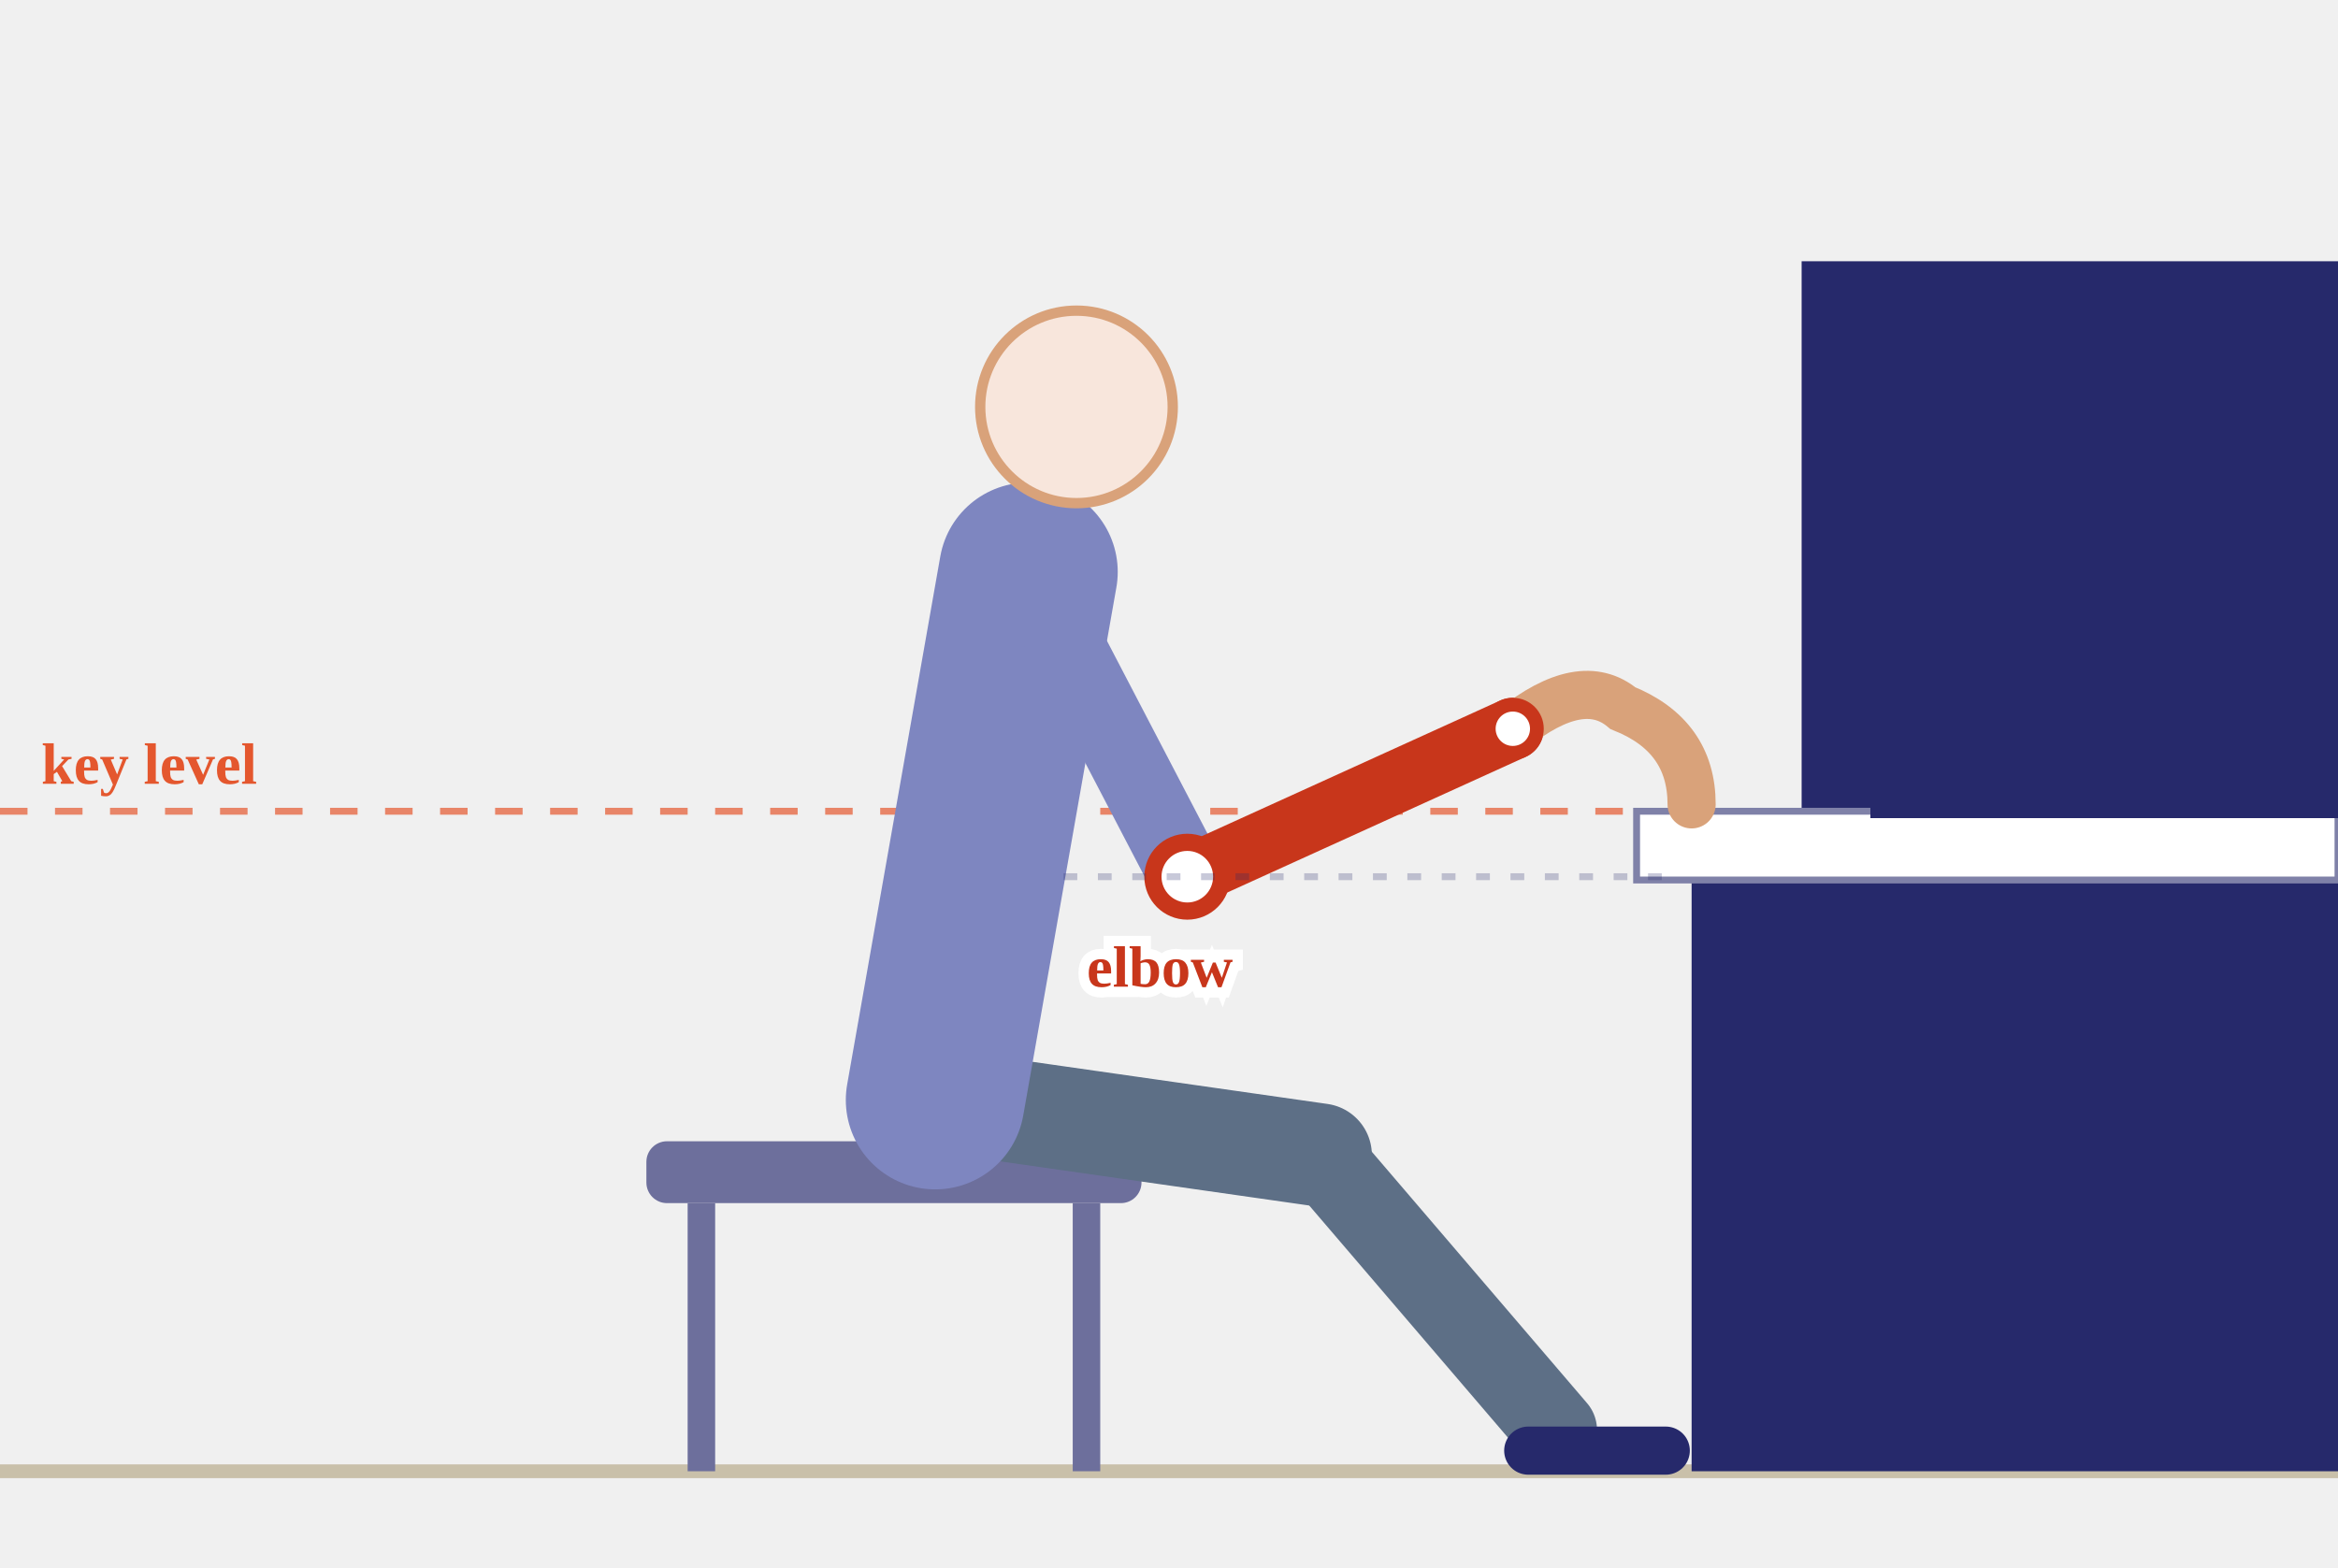
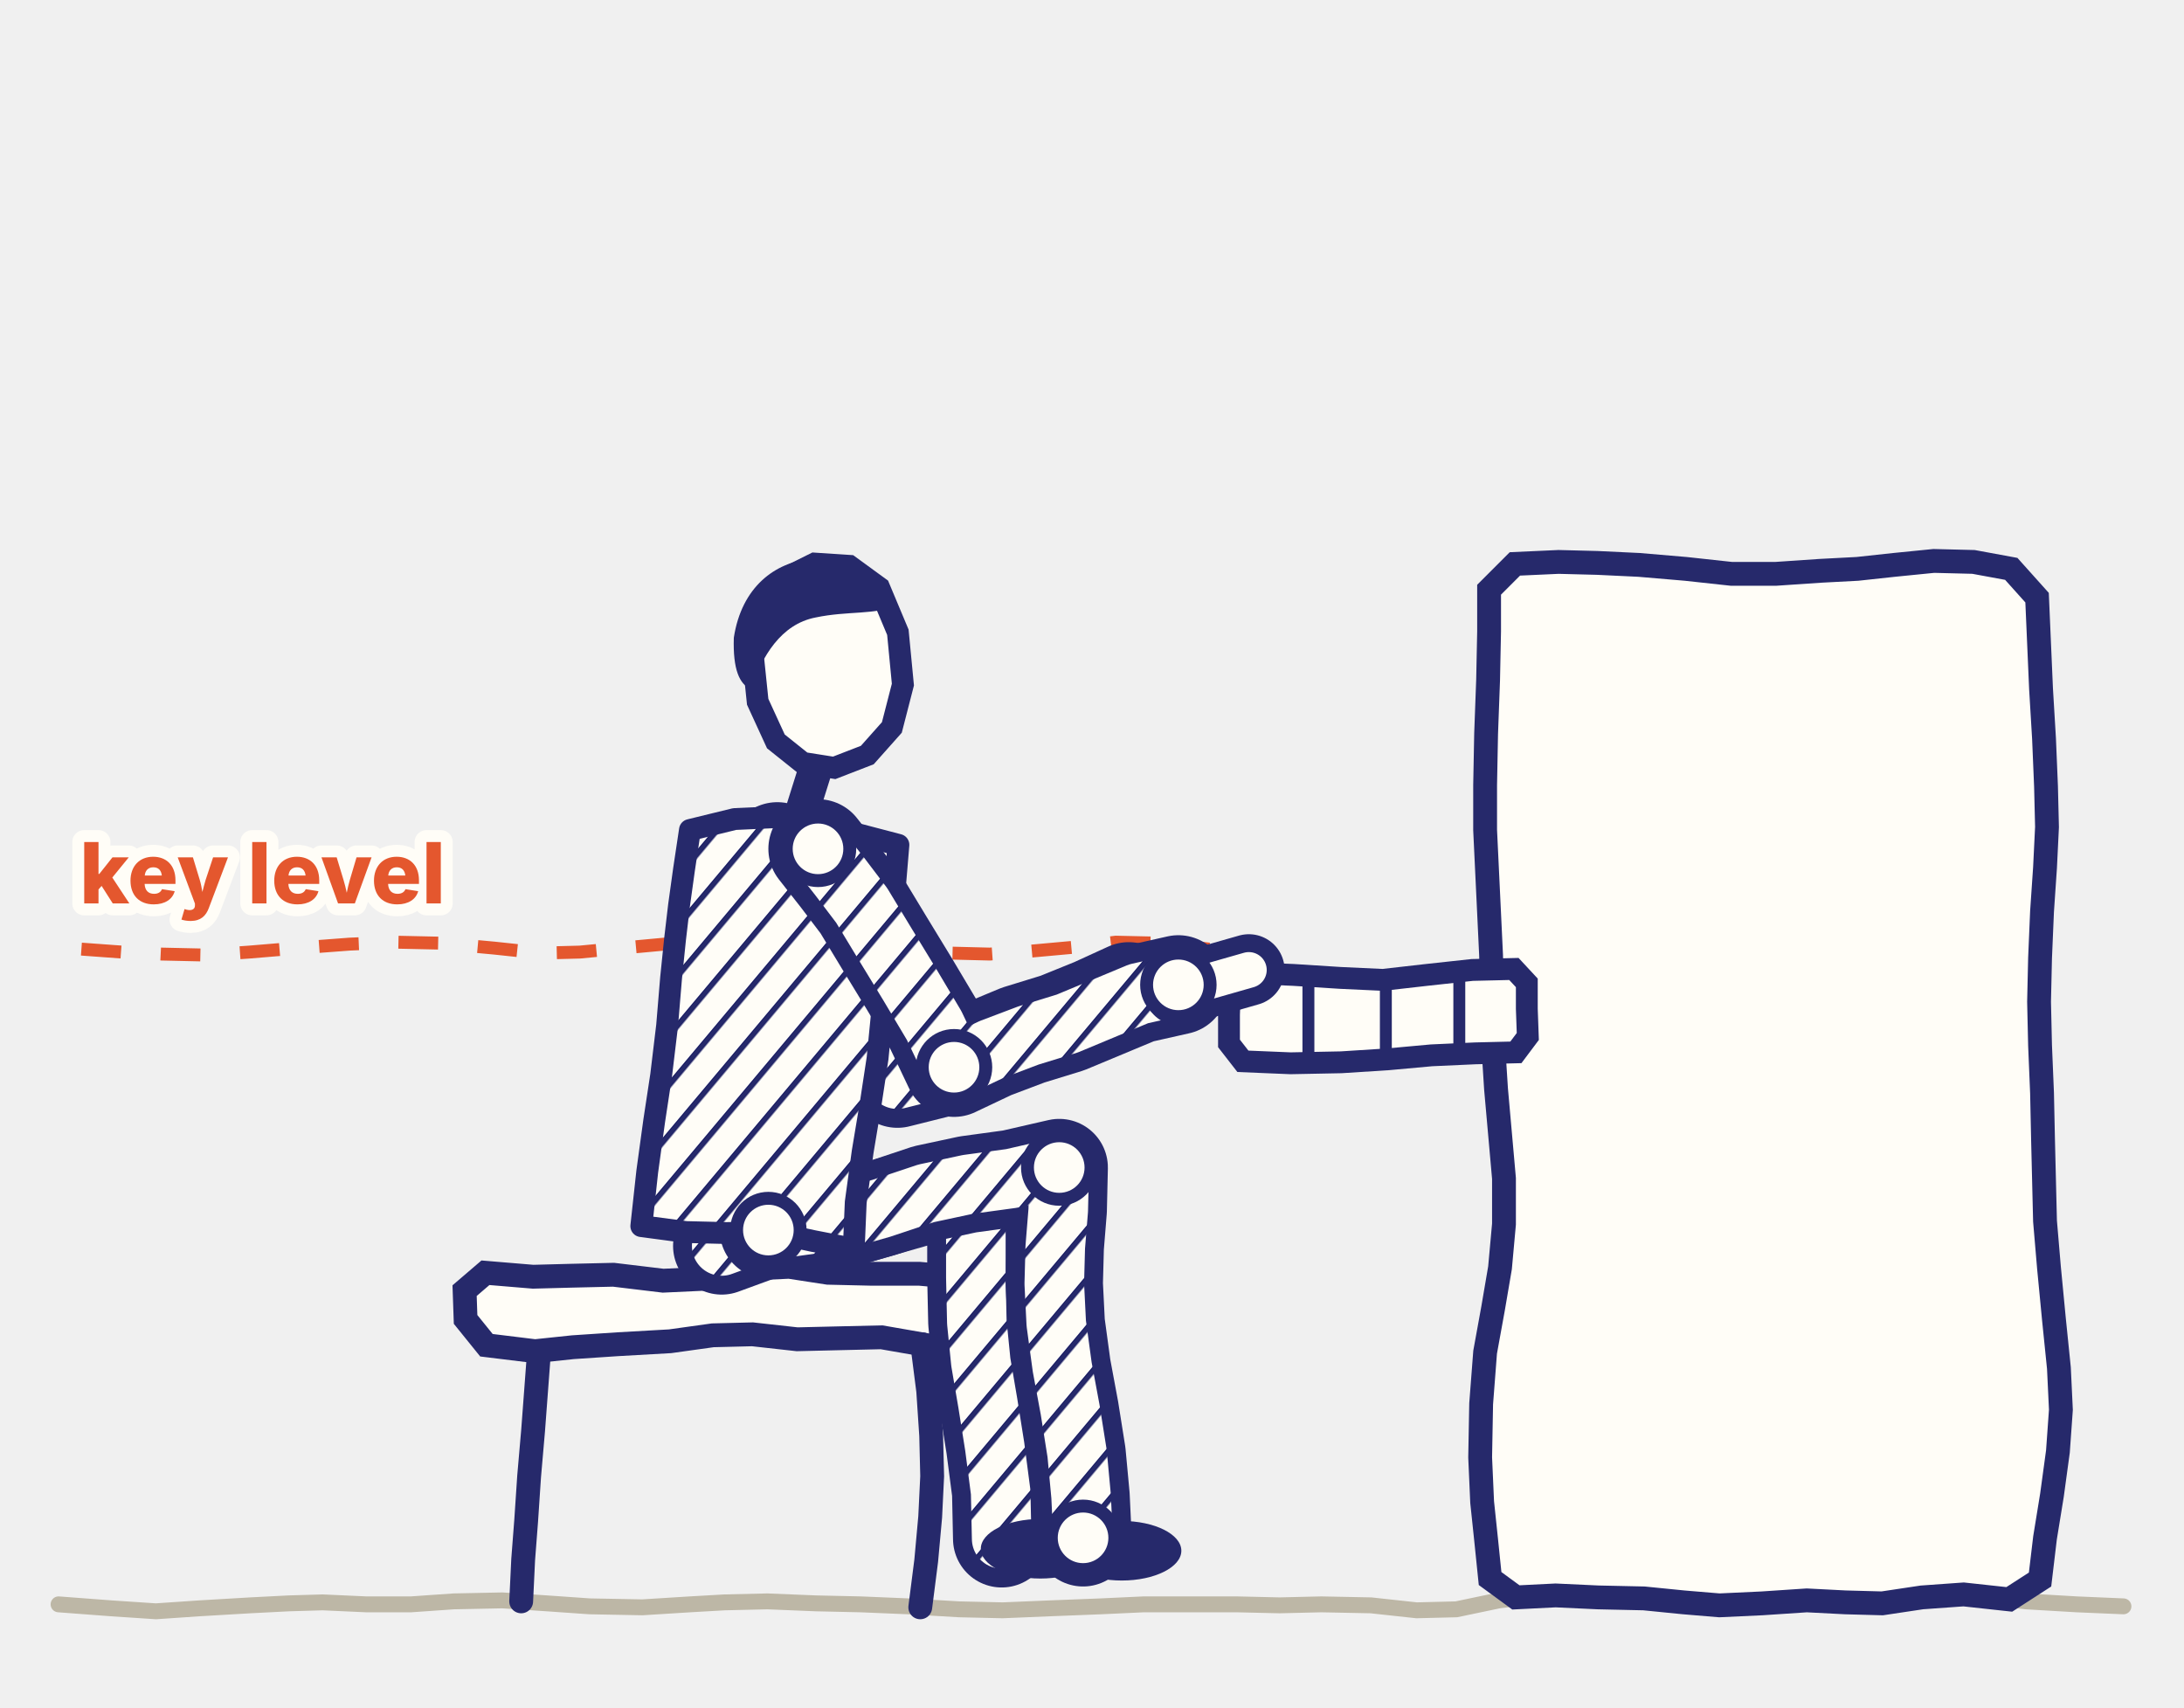
- <svg viewBox="0 0 340 228" style="width: 100%; max-width: 460px; display: block; margin: 0px auto;">
-   <line x1="0" x2="340" y1="214" y2="214" stroke="#c9c0aa" stroke-width="2" />
-   <line x1="0" x2="238" y1="118" y2="118" stroke="#e4572e" stroke-dasharray="4 4" stroke-opacity="0.7" />
-   <text x="6" y="114" font-size="8.5" font-weight="800" fill="#e4572e">key level</text>
-   <rect x="94" y="166" width="72" height="9" rx="3" fill="#6d6f9c" />
-   <line x1="102" x2="102" y1="175" y2="214" stroke="#6d6f9c" stroke-width="4" />
-   <line x1="158" x2="158" y1="175" y2="214" stroke="#6d6f9c" stroke-width="4" />
-   <line x1="136" y1="160" x2="192" y2="168" stroke="#5d6f86" stroke-width="15" stroke-linecap="round" />
-   <line x1="192" y1="168" x2="226.242" y2="208" stroke="#5d6f86" stroke-width="12" stroke-linecap="round" />
-   <line x1="222.242" y1="211" x2="242.242" y2="211" stroke="#26296b" stroke-width="7" stroke-linecap="round" />
-   <rect x="262" y="38" width="78" height="80" fill="#26296b" />
-   <rect x="246" y="128" width="94" height="86" fill="#26296b" />
-   <rect x="238" y="118" width="102" height="10" fill="#fff" stroke="#7f81a8" />
-   <rect x="272" y="115" width="68" height="4" fill="#26296b" />
-   <line x1="136" y1="160" x2="149.545" y2="83.185" stroke="#7e86c0" stroke-width="26" stroke-linecap="round" />
-   <circle cx="156.545" cy="59.185" r="14" fill="#f8e6dc" stroke="#d9a27a" stroke-width="1.5" />
-   <line x1="149.545" y1="83.185" x2="172.662" y2="127.52" stroke="#7e86c0" stroke-width="11" stroke-linecap="round" />
-   <line x1="172.662" y1="127.52" x2="220" y2="106" stroke="#c8361b" stroke-width="9" stroke-linecap="round" />
-   <path d="M220,106 Q230,98 236,103 Q246,107 246,117" fill="none" stroke="#d9a27a" stroke-width="7" stroke-linecap="round" />
-   <circle cx="172.662" cy="127.52" r="5" fill="#fff" stroke="#c8361b" stroke-width="2.5" />
-   <circle cx="220" cy="106" r="3.5" fill="#fff" stroke="#c8361b" stroke-width="2" />
-   <line x1="154.662" x2="242.662" y1="127.52" y2="127.52" stroke="#26296b" stroke-opacity="0.25" stroke-dasharray="2 3" />
-   <text x="168.662" y="143.52" font-size="8.5" font-weight="900" text-anchor="middle" stroke="#fff" stroke-width="3" paint-order="stroke" fill="#c8361b">elbow</text>
+ <svg xmlns="http://www.w3.org/2000/svg" viewBox="0 0 220 172" width="440" height="344">
+   <defs>
+     <pattern id="hpqsitlow20" width="3.2" height="3.2" patternUnits="userSpaceOnUse" patternTransform="rotate(40)">
+       <rect width="3.2" height="3.2" fill="#fffdf7" />
+       <line x1="0" y1="0" x2="0" y2="3.2" stroke="#26296b" stroke-width="1.15" />
+     </pattern>
+   </defs>
+   <path d="M5.9 161.6l5.3.4 4.5.3 4.4-.3 5.1-.3 3.9-.2 3.4-.1 4.4.2 4.5 0 4.3-.3 4.9-.1 4.5.3 4.3.3 5.3.1 4.8-.3 3.5-.2 4.3-.1 4.9.2 4.5.1 4.8.2 5.1.3 4.4.1 4.8-.2 5.1-.2 4.3-.2 4.4 0 5 0 4.3.1 4.2-.1 5 .1 4.6.5 4-.1 4.3-.9 4.3-.5 4.3.1 4.9.2 4.5.3 3.8.4 4.5-.2 4.8-.3 4.1.2 4 0 4.3-.7 4.6 0 5 .6 5.1.3 4.7.2" stroke="#bdb7a6" stroke-width="1.6" stroke-linecap="round" fill="none" />
+   <text stroke="#fffdf7" stroke-width="2.4" stroke-linejoin="round" paint-order="stroke" x="8" y="91" font-size="8.5" font-weight="800" fill="#e4572e" font-family="Inter,sans-serif">key level</text>
+   <path d="M8.2 95.6l4.1.3 4 .2 4.5.1 4.3-.3 4.8-.4 5.3-.4 4.6-.2 4.6.1 5.4.5 4.7.5 3.9-.1 4.2-.4 4.3-.4 4.5-.1 5.1-.1 4.8-.1 4.5-.1 5.1.5 4.8.8 4 .1 4.2-.3 4.4-.4 4.1-.5 4.5.1 4.9.6" stroke="#e4572e" stroke-width="1.3" stroke-dasharray="4 4" fill="none" />
+   <path d="M48.9 128.2l4.8.4 3.8-.1 4.3-.1 5 .6 4.3-.2 4.1-1 4.3-.2 3.9.6 4.3.1 4.9 0 4.5.4 1.9 2 0 2.9-1.6 2.1-4-.2-4.6-.8-4.3.1-4.2.1-4.5-.5-4 .1-4.3.6-5.3.3-4.5.3-3.8.4-4.9-.6-2.1-2.6-.1-2.9z" fill="#fffdf7" stroke="#26296b" stroke-width="2.4" />
+   <path d="M54.3 136.1l-.3 4-.3 4-.4 4.6-.3 4.5-.3 3.9-.2 4.2" stroke="#26296b" stroke-width="2.4" stroke-linecap="round" fill="none" />
+   <path d="M92.9 135.4l.6 4.7 .3 4.5 .1 4.1-.2 4.1-.4 4.4-.6 4.7" stroke="#26296b" stroke-width="2.4" stroke-linecap="round" fill="none" />
+   <path d="M152.6 56.8l4.4-.2 3.9.1 4.2.2 4.7.4 4.6.5 4.5 0 4.4-.3 3.8-.2 3.7-.4 4-.4 4 .1 3.8.7 2.6 2.9 .2 4.6 .2 4.6 .3 5 .2 4.8 .1 4.1-.2 4.1-.3 4.4-.2 4.7-.1 4.4 .1 4.4 .2 4.8 .1 4.7 .1 4.1 .1 4.1 .4 4.7 .5 5.2 .5 4.9 .2 4.2-.3 4.2-.6 4.4-.7 4.3-.5 4.2-3.1 2-4.6-.5-4.2.3-4 .6-3.7-.1-3.9-.2-4.5.3-4.3.2-3.6-.3-4-.4-4.6-.1-4.3-.2-4 .2-2.6-1.9-.4-3.9-.4-3.8-.2-4.5 .1-5.4 .4-5.2 .8-4.4 .7-4.1 .4-4.4 0-4.6-.4-4.5-.4-4.5-.3-4.7-.1-4.5-.1-4.3-.2-4.2-.2-4.2-.2-4.2 0-4.5 .1-5.2 .2-5.4 .1-4.9 0-4.2z" fill="#fffdf7" stroke="#26296b" stroke-width="2.4" />
+   <path d="M125.5 98l4.8.2 4.7.3 4.3.2 4.4-.5 4.6-.5 4.2-.1 1.3 1.4 0 2.6 .1 2.8-1.2 1.6-4.1.1-4.4.2-4.4.4-4.7.3-5.1.1-4.8-.2-1.4-1.8 0-2.9 .1-2.8z" fill="#fffdf7" stroke="#26296b" stroke-width="2.2" />
+   <g transform="translate(0.3 0.6)">
+     <line x1="131.5" y1="98.0" x2="131.5" y2="106.5" stroke="#26296b" stroke-width="1.2" stroke-linecap="round" />
+   </g>
+   <g transform="translate(0.6 0.4)">
+     <line x1="139.0" y1="98.0" x2="139.0" y2="106.5" stroke="#26296b" stroke-width="1.2" stroke-linecap="round" />
+   </g>
+   <g transform="translate(0.5 -0.3)">
+     <line x1="146.5" y1="98.0" x2="146.5" y2="106.5" stroke="#26296b" stroke-width="1.2" stroke-linecap="round" />
+   </g>
+   <g data-who="girl" display="none">
+     <path d="M72.7 125.5l4.1-1.5 4-.7 3.8-.4 4.5-1.3 4.9-1.4 4.6-.8-.3 4.6 0 4.7 .1 4.5 .4 4 .7 4.1 .7 4.4 .6 4.6 .1 4.7" fill="none" stroke="#26296b" stroke-width="9.8" stroke-linecap="round" stroke-linejoin="round" />
+     <path d="M72.7 125.5l4.1-1.5 4-.7 3.8-.4 4.5-1.3 4.9-1.4 4.6-.8-.3 4.6 0 4.7 .1 4.5 .4 4 .7 4.1 .7 4.4 .6 4.6 .1 4.7" fill="none" stroke="url(#hpqsitlow20)" stroke-width="6.0" stroke-linecap="round" stroke-linejoin="round" />
+     <path d="M72.7 125.5l4.1-1.5 4-.7 3.8-.4 4.5-1.3 4.9-1.4 4.6-.8-.3 4.6 0 4.7 .1 4.5 .4 4 .7 4.1 .7 4.4 .6 4.6 .1 4.7" fill="none" stroke="#fffdf7" stroke-width="5" stroke-linecap="round" stroke-linejoin="round" />
+     <path d="M98.3 125.3l0 4.6 .2 4.2 .5 3.8 .6 3.9 .7 4.3 .5 4.4 .1 4.5" fill="none" stroke="#26296b" stroke-width="10.2" stroke-linecap="round" stroke-linejoin="round" />
+     <path d="M98.3 125.3l0 4.6 .2 4.2 .5 3.8 .6 3.9 .7 4.3 .5 4.4 .1 4.5" fill="none" stroke="url(#hpqsitlow20)" stroke-width="6.4" stroke-linecap="round" stroke-linejoin="round" />
+     <g transform="translate(0.8 0)">
+       <ellipse cx="104.0" cy="156.0" rx="6" ry="3" fill="#26296b" />
+     </g>
+     <path d="M78.3 85.8l2.1 3.1 2 3.2 1.8 3.7 1.9 4.3 2.1 4.4 2.2 4.1 4.8-1.2 3.8-1.7 3.6-1.5 3.9-1.2 3.7-1.5 3.5-1.6" fill="none" stroke="#26296b" stroke-width="10.0" stroke-linecap="round" stroke-linejoin="round" />
+     <path d="M78.3 85.8l2.1 3.1 2 3.2 1.8 3.7 1.9 4.3 2.1 4.4 2.2 4.1 4.8-1.2 3.8-1.7 3.6-1.5 3.9-1.2 3.7-1.5 3.5-1.6" fill="none" stroke="url(#hpqsitlow20)" stroke-width="6.2" stroke-linecap="round" stroke-linejoin="round" />
+     <path d="M78.3 85.8l2.1 3.1 2 3.2 1.8 3.7 1.9 4.3 2.1 4.4 2.2 4.1 4.8-1.2 3.8-1.7 3.6-1.5 3.9-1.2 3.7-1.5 3.5-1.6" fill="none" stroke="#fffdf7" stroke-width="5.2" stroke-linecap="round" stroke-linejoin="round" />
+     <g transform="translate(-0.4 -1.1)">
+       <polyline points="114.0,101.0 117.8,99.9" fill="none" stroke="#26296b" stroke-width="7.2" stroke-linecap="round" stroke-linejoin="round" />
+     </g>
+     <g transform="translate(-0.4 -1.1)">
+       <polyline points="114.0,101.0 117.8,99.9" fill="none" stroke="url(#hpqsitlow20)" stroke-width="3.4" stroke-linecap="round" stroke-linejoin="round" />
+     </g>
+     <g transform="translate(-0.4 -1.1)">
+       <polyline points="114.0,101.0 117.8,99.9" fill="none" stroke="#fffdf7" stroke-width="3.6" stroke-linecap="round" stroke-linejoin="round" />
+     </g>
+     <path d="M77.4 123.9l3.6-.5 3.6-.5 4.2-1.2 4.5-1.5 4.2-.9 4.4-.6 4.8-1.1-.1 4.3-.3 3.7-.1 3.7 .2 4 .6 4.4 .8 4.3 .7 4.4 .4 4.3 .2 4.2" fill="none" stroke="#26296b" stroke-width="9.8" stroke-linecap="round" stroke-linejoin="round" />
+     <path d="M77.4 123.9l3.6-.5 3.6-.5 4.2-1.2 4.5-1.5 4.2-.9 4.4-.6 4.8-1.1-.1 4.3-.3 3.7-.1 3.7 .2 4 .6 4.4 .8 4.3 .7 4.4 .4 4.3 .2 4.2" fill="none" stroke="url(#hpqsitlow20)" stroke-width="6.0" stroke-linecap="round" stroke-linejoin="round" />
+     <path d="M77.4 123.9l3.6-.5 3.6-.5 4.2-1.2 4.5-1.5 4.2-.9 4.4-.6 4.8-1.1-.1 4.3-.3 3.7-.1 3.7 .2 4 .6 4.4 .8 4.3 .7 4.4 .4 4.3 .2 4.2" fill="none" stroke="#fffdf7" stroke-width="5" stroke-linecap="round" stroke-linejoin="round" />
+     <path d="M106.4 123.6l-.2 3.9 .1 4.2 .5 4.6 .8 4.7 .8 4.7 .5 4.6 .2 4.6" fill="none" stroke="#26296b" stroke-width="10.2" stroke-linecap="round" stroke-linejoin="round" />
+     <path d="M106.4 123.6l-.2 3.9 .1 4.2 .5 4.6 .8 4.7 .8 4.7 .5 4.6 .2 4.6" fill="none" stroke="url(#hpqsitlow20)" stroke-width="6.4" stroke-linecap="round" stroke-linejoin="round" />
+     <g transform="translate(1 0.2)">
+       <ellipse cx="112.0" cy="156.0" rx="6" ry="3" fill="#26296b" />
+     </g>
+     <path d="M69.5 83.6l-.6 4-.5 3.6-.4 3.4-.4 3.9-.4 4.8-.6 5-.7 4.6-.7 5.1-.6 5.5 4.5.6 4.1.1 4.5-.1 4.2.9 4.1.8 .2-4.7 .7-5.1 .8-4.8 .7-4.6 .5-5.1 .5-5 .4-4.2 .4-3.6 .3-3.6-4.2-1.1-4-1-3.9-.7-4.4.2z" fill="#fffdf7" stroke="#26296b" stroke-width="2.2" stroke-linejoin="round" />
+     <path d="M64.1 123.6l.5-4.8 .6-4.6 .6-4.2 .7-4.3 .5-4.7 .5-4.3 1.4-2.9 1.5-2.8 1.7-3.2 1.9-3.2 4.1.3 3.9.6 3.7.5 1 2.6 .9 3 .8 3.6 1 4.1 .6 5 .4 4.7 .2 4.4 .1 4 .2 4 .5 4.1 1 4.3-3.2.4-3 .6-3.6-1.2-3.5-1.7-3.7-1.1-3.7-.5-3.6-1.1z" fill="url(#hpqsitlow20)" stroke="#26296b" stroke-width="2.2" stroke-linejoin="round" />
+     <g transform="translate(-1.2 0.5)">
+       <line x1="88.0" y1="115.8" x2="80.2" y2="117.7" stroke="#fffdf7" stroke-width="1.3" stroke-linecap="round" />
+     </g>
+     <g transform="translate(-1.3 0.8)">
+       <line x1="88.9" y1="119.4" x2="81.1" y2="121.4" stroke="#fffdf7" stroke-width="1.3" stroke-linecap="round" />
+     </g>
+     <g transform="translate(-1.4 0.8)">
+       <line x1="89.8" y1="122.9" x2="82.0" y2="124.9" stroke="#fffdf7" stroke-width="1.3" stroke-linecap="round" />
+     </g>
+     <g transform="translate(-1.2 0.4)">
+       <line x1="90.7" y1="126.6" x2="82.9" y2="128.5" stroke="#fffdf7" stroke-width="1.3" stroke-linecap="round" />
+     </g>
+     <path d="M82.4 85.5l2.2 2.8 2.2 2.9 2.3 3.8 2.5 4.1 2.5 4.2 2 4.2 3.8-1.8 3.7-1.4 3.9-1.2 3.6-1.5 3.6-1.5 4-.9" fill="none" stroke="#26296b" stroke-width="10.0" stroke-linecap="round" stroke-linejoin="round" />
+     <path d="M82.4 85.5l2.2 2.8 2.2 2.9 2.3 3.8 2.5 4.1 2.5 4.2 2 4.2 3.8-1.8 3.7-1.4 3.9-1.2 3.6-1.5 3.6-1.5 4-.9" fill="none" stroke="url(#hpqsitlow20)" stroke-width="6.2" stroke-linecap="round" stroke-linejoin="round" />
+     <path d="M82.4 85.5l2.2 2.8 2.2 2.9 2.3 3.8 2.5 4.1 2.5 4.2 2 4.2 3.8-1.8 3.7-1.4 3.9-1.2 3.6-1.5 3.6-1.5 4-.9" fill="none" stroke="#fffdf7" stroke-width="5.2" stroke-linecap="round" stroke-linejoin="round" />
+     <g transform="translate(-0.2 -0.3)">
+       <polyline points="119.0,100.0 126.0,98.0" fill="none" stroke="#26296b" stroke-width="7.2" stroke-linecap="round" stroke-linejoin="round" />
+     </g>
+     <g transform="translate(-0.2 -0.3)">
+       <polyline points="119.0,100.0 126.0,98.0" fill="none" stroke="url(#hpqsitlow20)" stroke-width="3.4" stroke-linecap="round" stroke-linejoin="round" />
+     </g>
+     <g transform="translate(-0.2 -0.3)">
+       <polyline points="119.0,100.0 126.0,98.0" fill="none" stroke="#fffdf7" stroke-width="3.6" stroke-linecap="round" stroke-linejoin="round" />
+     </g>
+     <g transform="translate(0.4 1)">
+       <line x1="82.2" y1="75.0" x2="80.0" y2="82.0" stroke="#26296b" stroke-width="3.4" stroke-linecap="round" />
+     </g>
+     <g transform="translate(0.1 0)">
+       <path d="M79.2,81.9 Q71.6,81.8 72.8,87.9 Q78.1,87.2 79.2,81.9 Z" fill="#fffdf7" stroke="#26296b" stroke-width="1.1" stroke-linejoin="round" />
+     </g>
+     <g transform="translate(0.4 0.5)">
+       <path d="M80.8,82.1 Q88.3,83.4 85.9,89.2 Q80.9,87.5 80.8,82.1 Z" fill="#fffdf7" stroke="#26296b" stroke-width="1.1" stroke-linejoin="round" />
+     </g>
+     <g transform="translate(0.4 -0.2)">
+       <path d="M79.6,86.6 l-3.2,-2.1 l-0.3,3.6 Z M79.6,86.6 l3.6,-1.5 l-0.3,3.6 Z" fill="#fffdf7" stroke="#26296b" stroke-width="1" stroke-linejoin="round" />
+     </g>
+     <g transform="translate(83.0 67.0) rotate(5.4) scale(1 1)">
+       <path d="M-7.3 -0.7l1 5 2.2 3.8 2.9 1.9 3.2.2 3.2-1.6 2.2-3 .7-4.4-1-5.2-2.3-4.3-3.2-1.9-3.5.1-2.9 1.8-1.9 3.1z" fill="#fffdf7" stroke="#26296b" stroke-width="2.2" />
+       <g transform="translate(0.8 0.4)">
+         <path d="M4.6,-8.6 C-2,-13 -11.6,-9 -11.2,1 C-11,8 -11.8,16 -12.6,23.4 C-9.8,25 -6.2,24.8 -3.6,23.4 C-4.6,15 -4.8,8 -3.8,2.2 C-3,-2.2 0,-5.4 5.8,-5.8 Z" fill="#26296b" />
+       </g>
+       <g transform="translate(0.2 -0.4)">
+         <path d="M1.9,-10.4 C-0.4,-7.8 -2.4,-4.2 -3.4,0.4 L-5.9,0 C-4.9,-5 -2.6,-8.8 -0.4,-11.6 Z" fill="#fffdf7" stroke="#26296b" stroke-width="1.1" stroke-linejoin="round" />
+       </g>
+     </g>
+   </g>
+   <g data-who="boy">
+     <path d="M72.7 125.5l4.1-1.5 4-.7 3.8-.4 4.5-1.3 4.9-1.4 4.6-.8-.3 4.6 0 4.7 .1 4.5 .4 4 .7 4.1 .7 4.4 .6 4.6 .1 4.7" fill="none" stroke="#26296b" stroke-width="9.8" stroke-linecap="round" stroke-linejoin="round" />
+     <path d="M72.7 125.5l4.1-1.5 4-.7 3.8-.4 4.5-1.3 4.9-1.4 4.6-.8-.3 4.6 0 4.7 .1 4.5 .4 4 .7 4.1 .7 4.4 .6 4.6 .1 4.7" fill="none" stroke="url(#hpqsitlow20)" stroke-width="6.0" stroke-linecap="round" stroke-linejoin="round" />
+     <g transform="translate(0.8 0)">
+       <ellipse cx="104.0" cy="156.0" rx="6" ry="3" fill="#26296b" />
+     </g>
+     <path d="M78.3 85.8l2.1 3.1 2 3.2 1.8 3.7 1.9 4.3 2.1 4.4 2.2 4.1 4.8-1.2 3.8-1.7 3.6-1.5 3.9-1.2 3.7-1.5 3.5-1.6" fill="none" stroke="#26296b" stroke-width="10.0" stroke-linecap="round" stroke-linejoin="round" />
+     <path d="M78.3 85.8l2.1 3.1 2 3.2 1.8 3.7 1.9 4.3 2.1 4.4 2.2 4.1 4.8-1.2 3.8-1.7 3.6-1.5 3.9-1.2 3.7-1.5 3.5-1.6" fill="none" stroke="url(#hpqsitlow20)" stroke-width="6.2" stroke-linecap="round" stroke-linejoin="round" />
+     <g transform="translate(-0.4 -1.1)">
+       <polyline points="114.0,101.0 117.8,99.9" fill="none" stroke="#26296b" stroke-width="7.2" stroke-linecap="round" stroke-linejoin="round" />
+     </g>
+     <g transform="translate(-0.4 -1.1)">
+       <polyline points="114.0,101.0 117.8,99.9" fill="none" stroke="url(#hpqsitlow20)" stroke-width="3.4" stroke-linecap="round" stroke-linejoin="round" />
+     </g>
+     <g transform="translate(-0.4 -1.1)">
+       <polyline points="114.0,101.0 117.8,99.9" fill="none" stroke="#fffdf7" stroke-width="3.6" stroke-linecap="round" stroke-linejoin="round" />
+     </g>
+     <path d="M77.4 123.9l3.6-.5 3.6-.5 4.2-1.2 4.5-1.5 4.2-.9 4.4-.6 4.8-1.1-.1 4.3-.3 3.7-.1 3.7 .2 4 .6 4.4 .8 4.3 .7 4.4 .4 4.3 .2 4.2" fill="none" stroke="#26296b" stroke-width="9.8" stroke-linecap="round" stroke-linejoin="round" />
+     <path d="M77.4 123.9l3.6-.5 3.6-.5 4.2-1.2 4.5-1.5 4.2-.9 4.4-.6 4.8-1.1-.1 4.3-.3 3.7-.1 3.7 .2 4 .6 4.4 .8 4.3 .7 4.4 .4 4.3 .2 4.2" fill="none" stroke="url(#hpqsitlow20)" stroke-width="6.0" stroke-linecap="round" stroke-linejoin="round" />
+     <g transform="translate(1 0.2)">
+       <ellipse cx="112.0" cy="156.0" rx="6" ry="3" fill="#26296b" />
+     </g>
+     <path d="M69.5 83.6l-.6 4-.5 3.6-.4 3.4-.4 3.9-.4 4.8-.6 5-.7 4.6-.7 5.1-.6 5.5 4.5.6 4.1.1 4.5-.1 4.2.9 4.1.8 .2-4.7 .7-5.1 .8-4.8 .7-4.6 .5-5.1 .5-5 .4-4.2 .4-3.6 .3-3.6-4.2-1.1-4-1-3.9-.7-4.4.2z" fill="url(#hpqsitlow20)" stroke="#26296b" stroke-width="2.2" stroke-linejoin="round" />
+     <path d="M82.4 85.5l2.2 2.8 2.2 2.9 2.3 3.8 2.5 4.1 2.5 4.2 2 4.2 3.8-1.8 3.7-1.4 3.9-1.2 3.6-1.5 3.6-1.5 4-.9" fill="none" stroke="#26296b" stroke-width="10.0" stroke-linecap="round" stroke-linejoin="round" />
+     <path d="M82.4 85.5l2.2 2.8 2.2 2.9 2.3 3.8 2.5 4.1 2.5 4.2 2 4.2 3.8-1.8 3.7-1.4 3.9-1.2 3.6-1.5 3.6-1.5 4-.9" fill="none" stroke="url(#hpqsitlow20)" stroke-width="6.2" stroke-linecap="round" stroke-linejoin="round" />
+     <g transform="translate(-0.2 -0.3)">
+       <polyline points="119.0,100.0 126.0,98.0" fill="none" stroke="#26296b" stroke-width="7.2" stroke-linecap="round" stroke-linejoin="round" />
+     </g>
+     <g transform="translate(-0.2 -0.3)">
+       <polyline points="119.0,100.0 126.0,98.0" fill="none" stroke="url(#hpqsitlow20)" stroke-width="3.4" stroke-linecap="round" stroke-linejoin="round" />
+     </g>
+     <g transform="translate(-0.2 -0.3)">
+       <polyline points="119.0,100.0 126.0,98.0" fill="none" stroke="#fffdf7" stroke-width="3.6" stroke-linecap="round" stroke-linejoin="round" />
+     </g>
+     <g transform="translate(0.4 1)">
+       <line x1="82.2" y1="75.0" x2="80.0" y2="82.0" stroke="#26296b" stroke-width="3.4" stroke-linecap="round" />
+     </g>
+     <g transform="translate(83.0 67.0) rotate(5.4) scale(1 1)">
+       <path d="M-7.3 -0.7l1 5 2.2 3.8 2.9 1.9 3.2.2 3.2-1.6 2.2-3 .7-4.4-1-5.2-2.3-4.3-3.2-1.9-3.5.1-2.9 1.8-1.9 3.1z" fill="#fffdf7" stroke="#26296b" stroke-width="2.2" />
+       <g transform="translate(0.3 -0.3)">
+         <path d="M6.4,-6.4 C3,-12.6 -9,-12 -9.6,-1.6 C-9.4,1.6 -8.6,3 -7.4,3.4 C-6.6,0 -5,-3.4 -1.6,-4.4 C1.6,-5.4 4.4,-5.2 6.4,-6.4 Z" fill="#26296b" />
+       </g>
+     </g>
+   </g>
+   <g transform="translate(0.4 0.5)">
+     <circle cx="82.0" cy="85.0" r="3.2" fill="#fffdf7" stroke="#26296b" stroke-width="1.3" />
+   </g>
+   <g transform="translate(1.1 0.5)">
+     <circle cx="95.0" cy="107.0" r="3.2" fill="#fffdf7" stroke="#26296b" stroke-width="1.3" />
+   </g>
+   <g transform="translate(-0.3 -0.8)">
+     <circle cx="119.0" cy="100.0" r="3.2" fill="#fffdf7" stroke="#26296b" stroke-width="1.3" />
+   </g>
+   <g transform="translate(-0.6 -0.1)">
+     <circle cx="78.0" cy="124.0" r="3.2" fill="#fffdf7" stroke="#26296b" stroke-width="1.3" />
+   </g>
+   <g transform="translate(0.7 0.6)">
+     <circle cx="106.0" cy="117.0" r="3.2" fill="#fffdf7" stroke="#26296b" stroke-width="1.3" />
+   </g>
+   <g transform="translate(1.1 -0.1)">
+     <circle cx="108.0" cy="155.0" r="3.2" fill="#fffdf7" stroke="#26296b" stroke-width="1.3" />
+   </g>
</svg>
